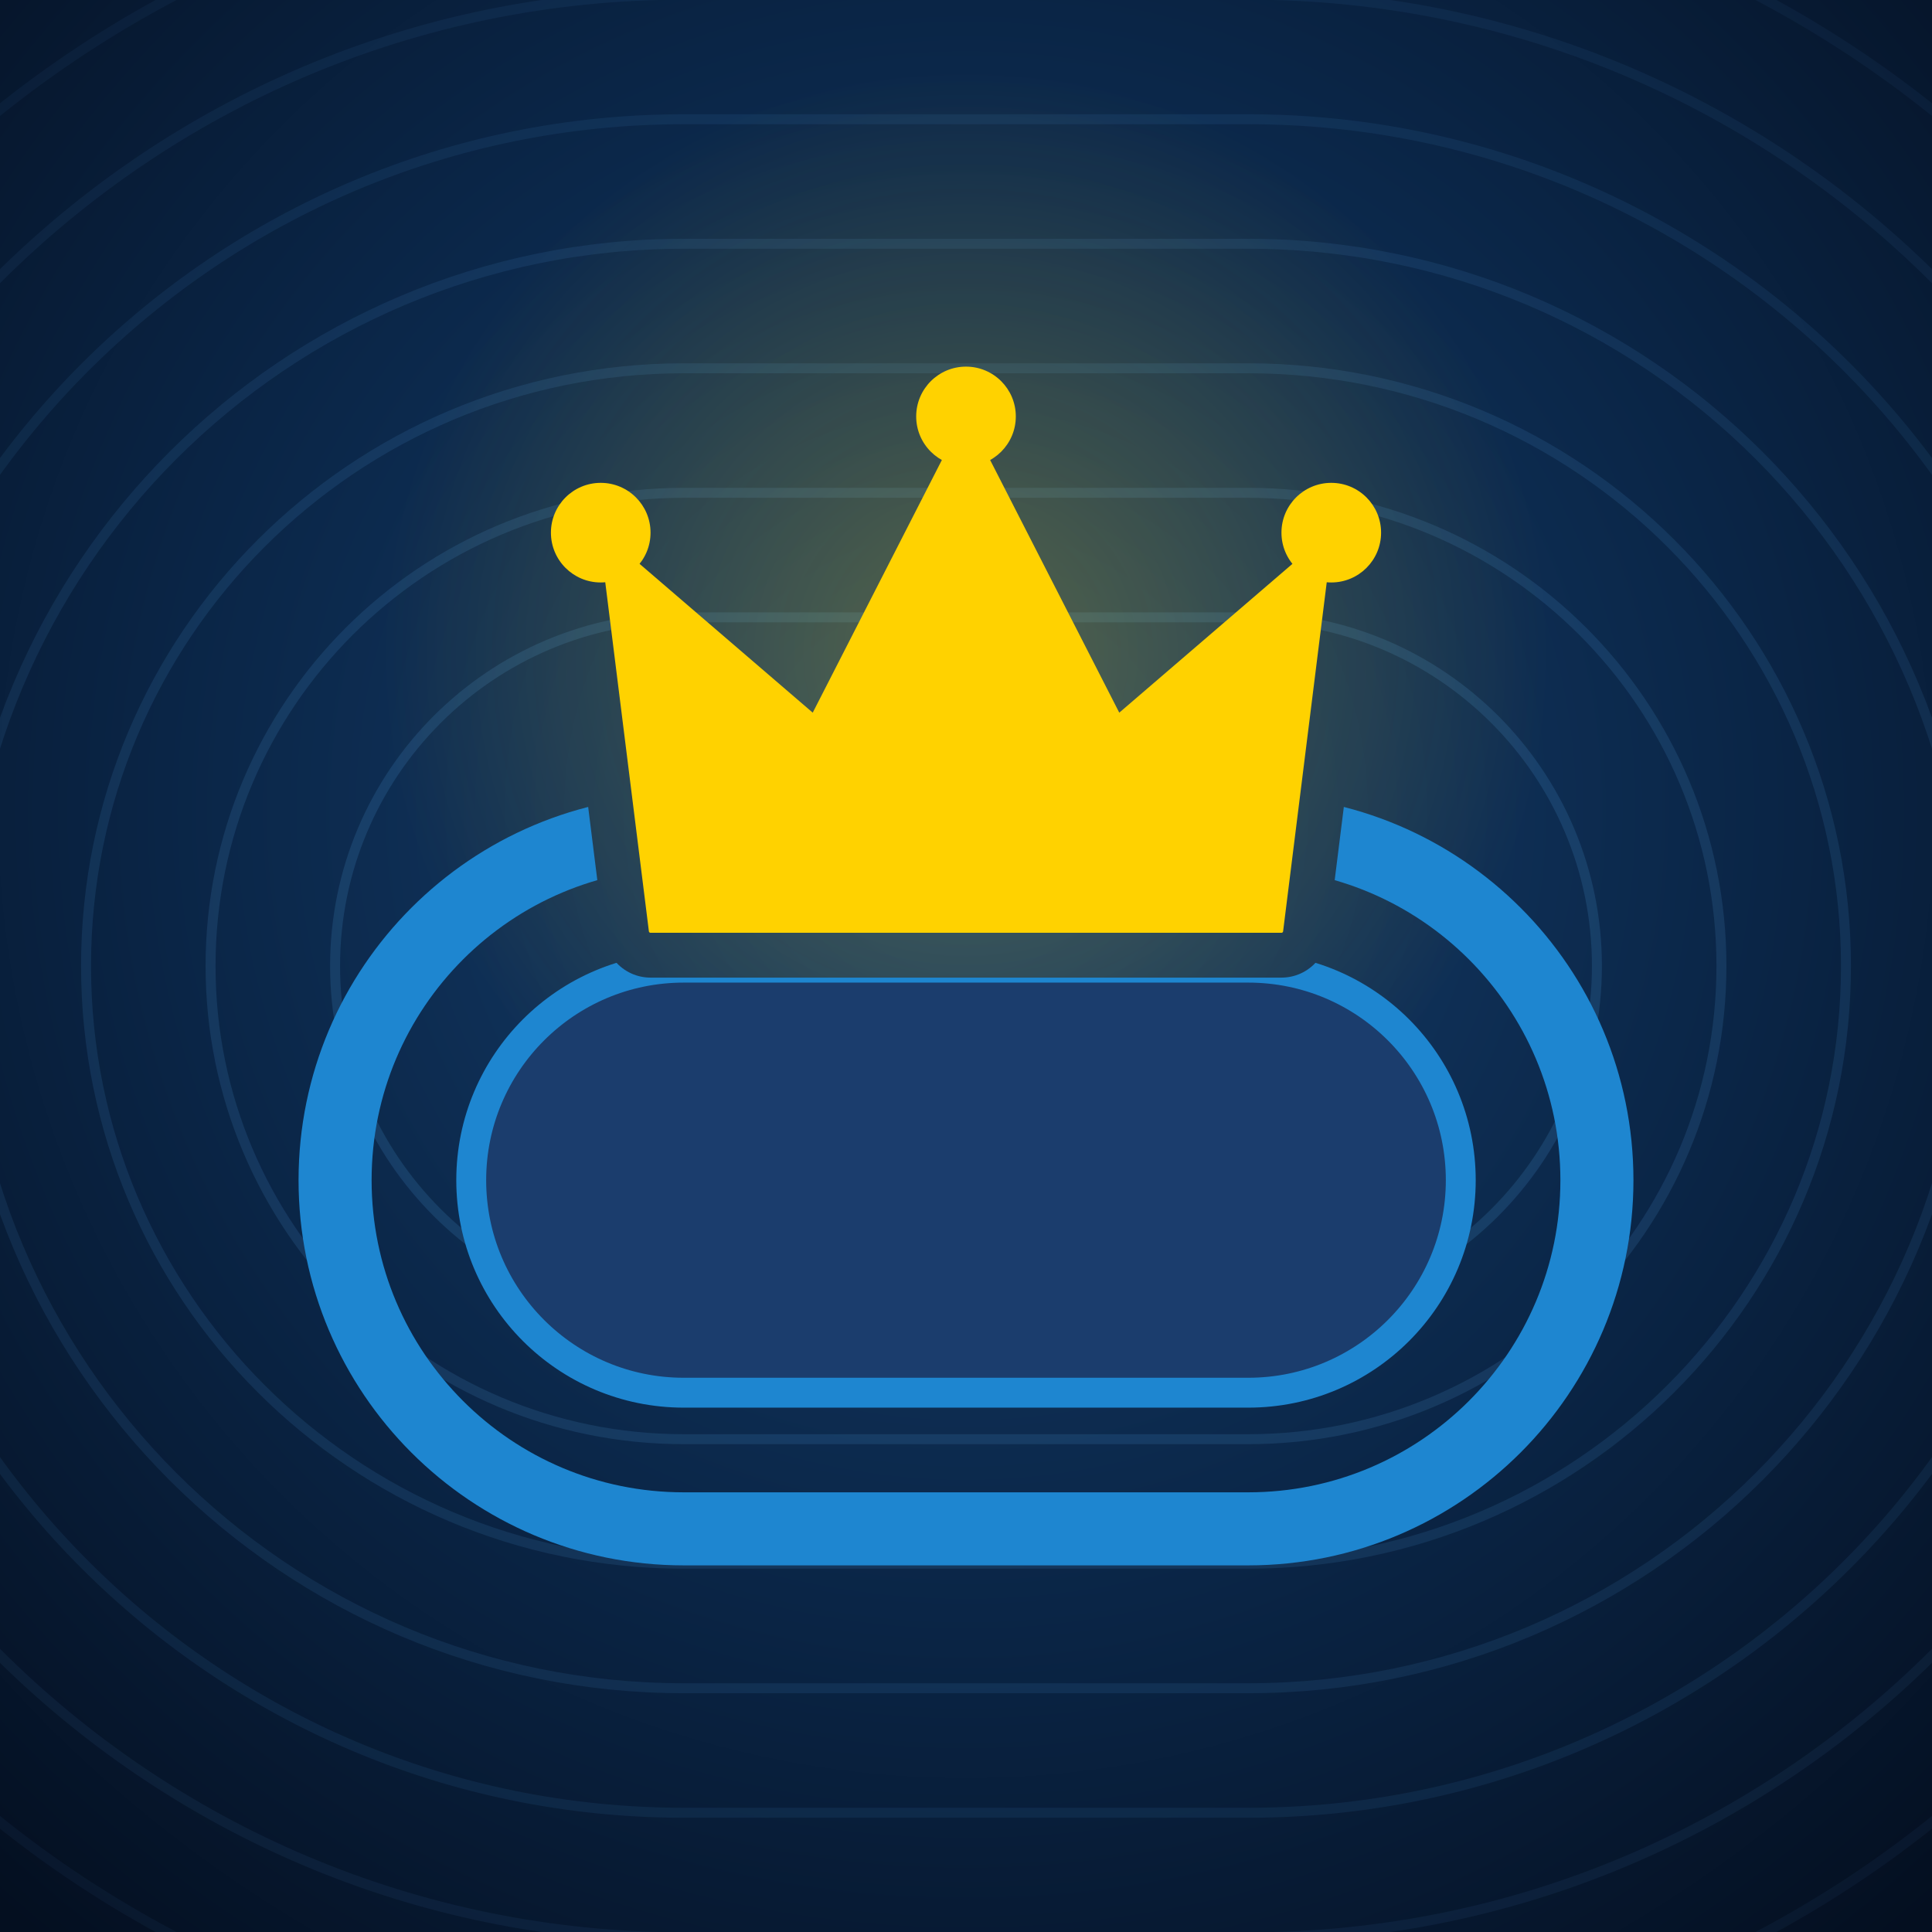
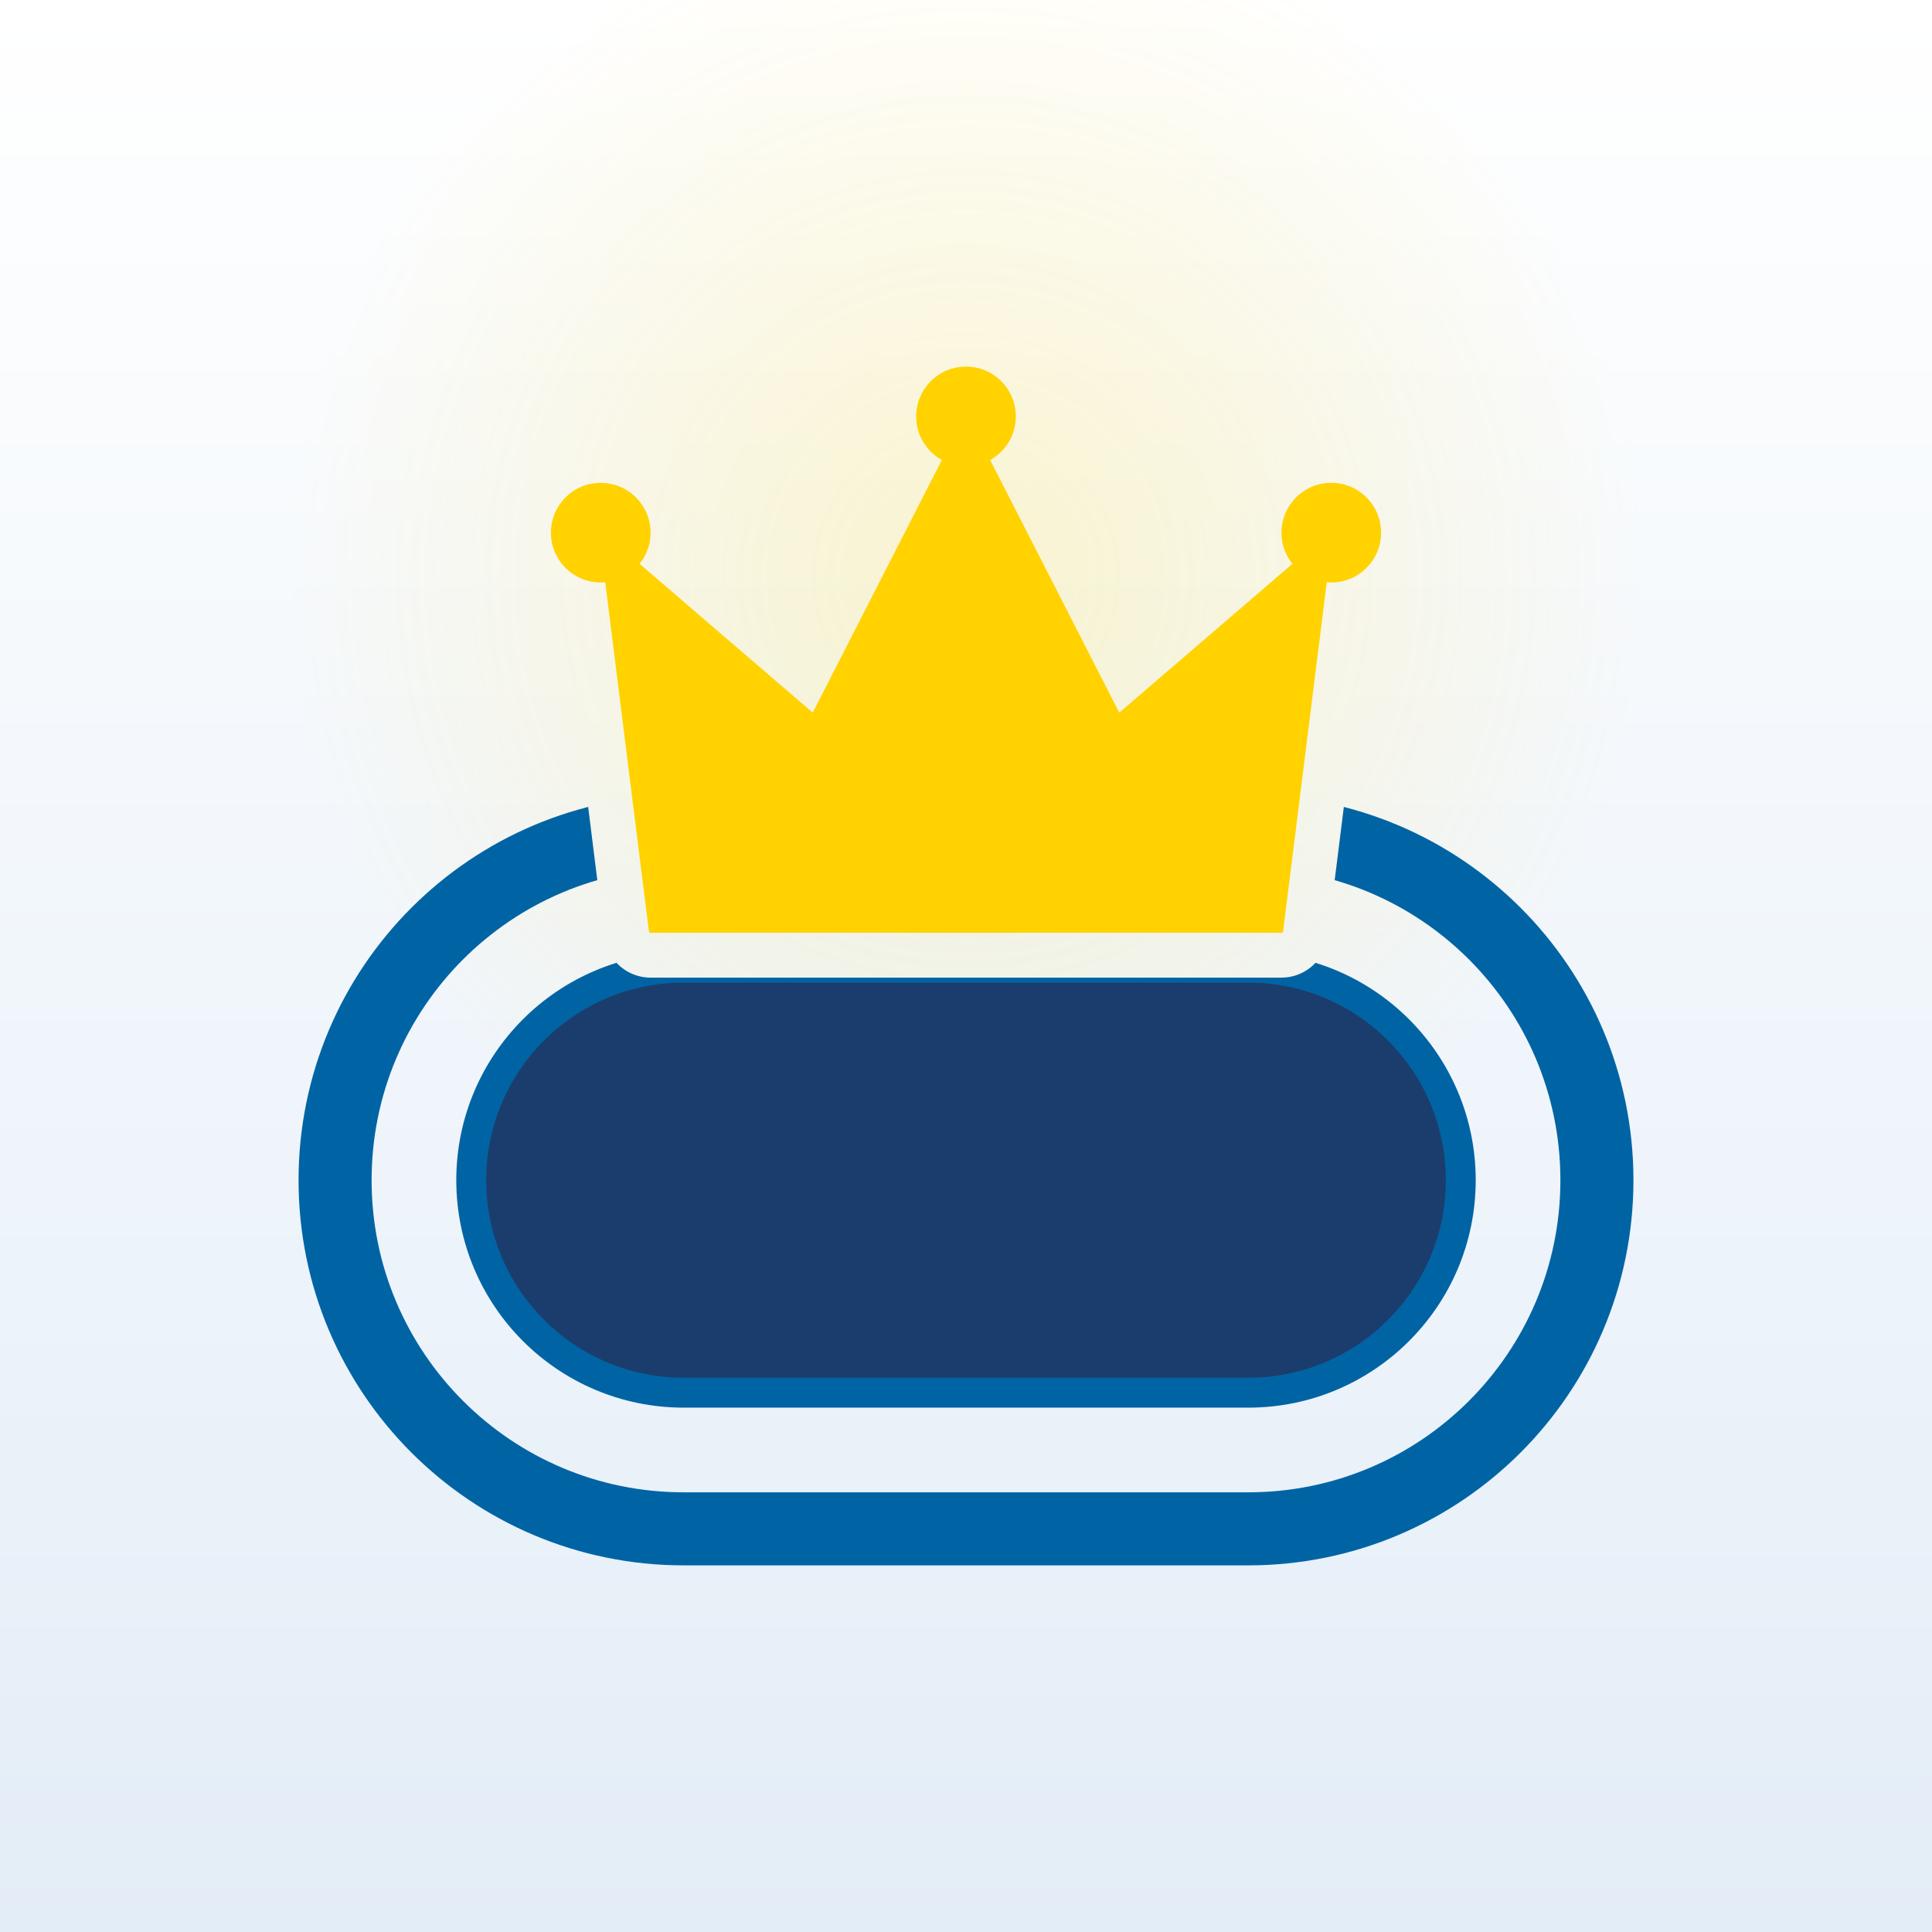
<svg xmlns="http://www.w3.org/2000/svg" viewBox="0 0 1024 1024" width="1024" height="1024">
  <defs>
-     <radialGradient id="bg" cx="50%" cy="42%" r="75%">
-       <stop offset="0" stop-color="#16406F" />
-       <stop offset=".55" stop-color="#0A2546" />
-       <stop offset="1" stop-color="#040F20" />
-     </radialGradient>
-     <radialGradient id="glow" cx="50%" cy="34%" r="30%">
-       <stop offset="0" stop-color="#FFD200" stop-opacity=".28" />
+     <linearGradient id="bg" x1="0" y1="0" x2="0" y2="1">
+       <stop offset="0" stop-color="#FFFFFF" />
+       <stop offset="1" stop-color="#E3EDF7" />
+     </linearGradient>
+     <radialGradient id="glow" cx="50%" cy="30%" r="35%">
+       <stop offset="0" stop-color="#FFD200" stop-opacity=".18" />
      <stop offset="1" stop-color="#FFD200" stop-opacity="0" />
    </radialGradient>
  </defs>
  <rect width="1024" height="1024" fill="url(#bg)" />
-   <g transform="translate(512 512) scale(0.88) translate(-512 -521)">
-     <rect x="132.0" y="311.0" width="760" height="420" rx="210.0" fill="none" stroke="#5CB0F2" stroke-opacity="0.150" stroke-width="6" />
-     <rect x="57.0" y="236.0" width="910" height="570" rx="285.0" fill="none" stroke="#5CB0F2" stroke-opacity="0.133" stroke-width="6" />
-     <rect x="-18.0" y="161.0" width="1060" height="720" rx="360.0" fill="none" stroke="#5CB0F2" stroke-opacity="0.117" stroke-width="6" />
-     <rect x="-93.0" y="86.0" width="1210" height="870" rx="435.0" fill="none" stroke="#5CB0F2" stroke-opacity="0.100" stroke-width="6" />
-     <rect x="-168.0" y="11.0" width="1360" height="1020" rx="510.0" fill="none" stroke="#5CB0F2" stroke-opacity="0.083" stroke-width="6" />
-     <rect x="-243.0" y="-64.0" width="1510" height="1170" rx="585.0" fill="none" stroke="#5CB0F2" stroke-opacity="0.067" stroke-width="6" />
-     <rect x="-318.0" y="-139.0" width="1660" height="1320" rx="660.0" fill="none" stroke="#5CB0F2" stroke-opacity="0.050" stroke-width="6" />
-     <rect x="-393.0" y="-214.0" width="1810" height="1470" rx="735.0" fill="none" stroke="#5CB0F2" stroke-opacity="0.033" stroke-width="6" />
-   </g>
  <rect width="1024" height="1024" fill="url(#glow)" />
  <g transform="translate(512 512) scale(0.88) translate(-512 -521)">
    <defs>
      <mask id="cut" maskUnits="userSpaceOnUse" x="0" y="0" width="1024" height="1024">
        <rect width="1024" height="1024" fill="#fff" />
        <path d="M322 500 L292 260 L420 370 L512 190 L604 370 L732 260 L702 500 Z" fill="#000" stroke="#000" stroke-width="56" stroke-linejoin="round" />
      </mask>
    </defs>
    <g mask="url(#cut)">
-       <rect x="132" y="440" width="760" height="420" rx="210" fill="none" stroke="#1E86D0" stroke-width="44" />
-       <rect x="214" y="522" width="596" height="256" rx="128" fill="#1B3D6D" stroke="#1E86D0" stroke-width="18" />
+       <rect x="132" y="440" width="760" height="420" rx="210" fill="none" stroke="#0064A4" stroke-width="44" />
+       <rect x="214" y="522" width="596" height="256" rx="128" fill="#1B3D6D" stroke="#0064A4" stroke-width="18" />
    </g>
    <path d="M322 500 L292 260 L420 370 L512 190 L604 370 L732 260 L702 500 Z" fill="#FFD200" stroke="#FFD200" stroke-width="2" stroke-linejoin="round" />
    <circle cx="292" cy="260" r="30" fill="#FFD200" />
    <circle cx="512" cy="190" r="30" fill="#FFD200" />
    <circle cx="732" cy="260" r="30" fill="#FFD200" />
  </g>
</svg>
